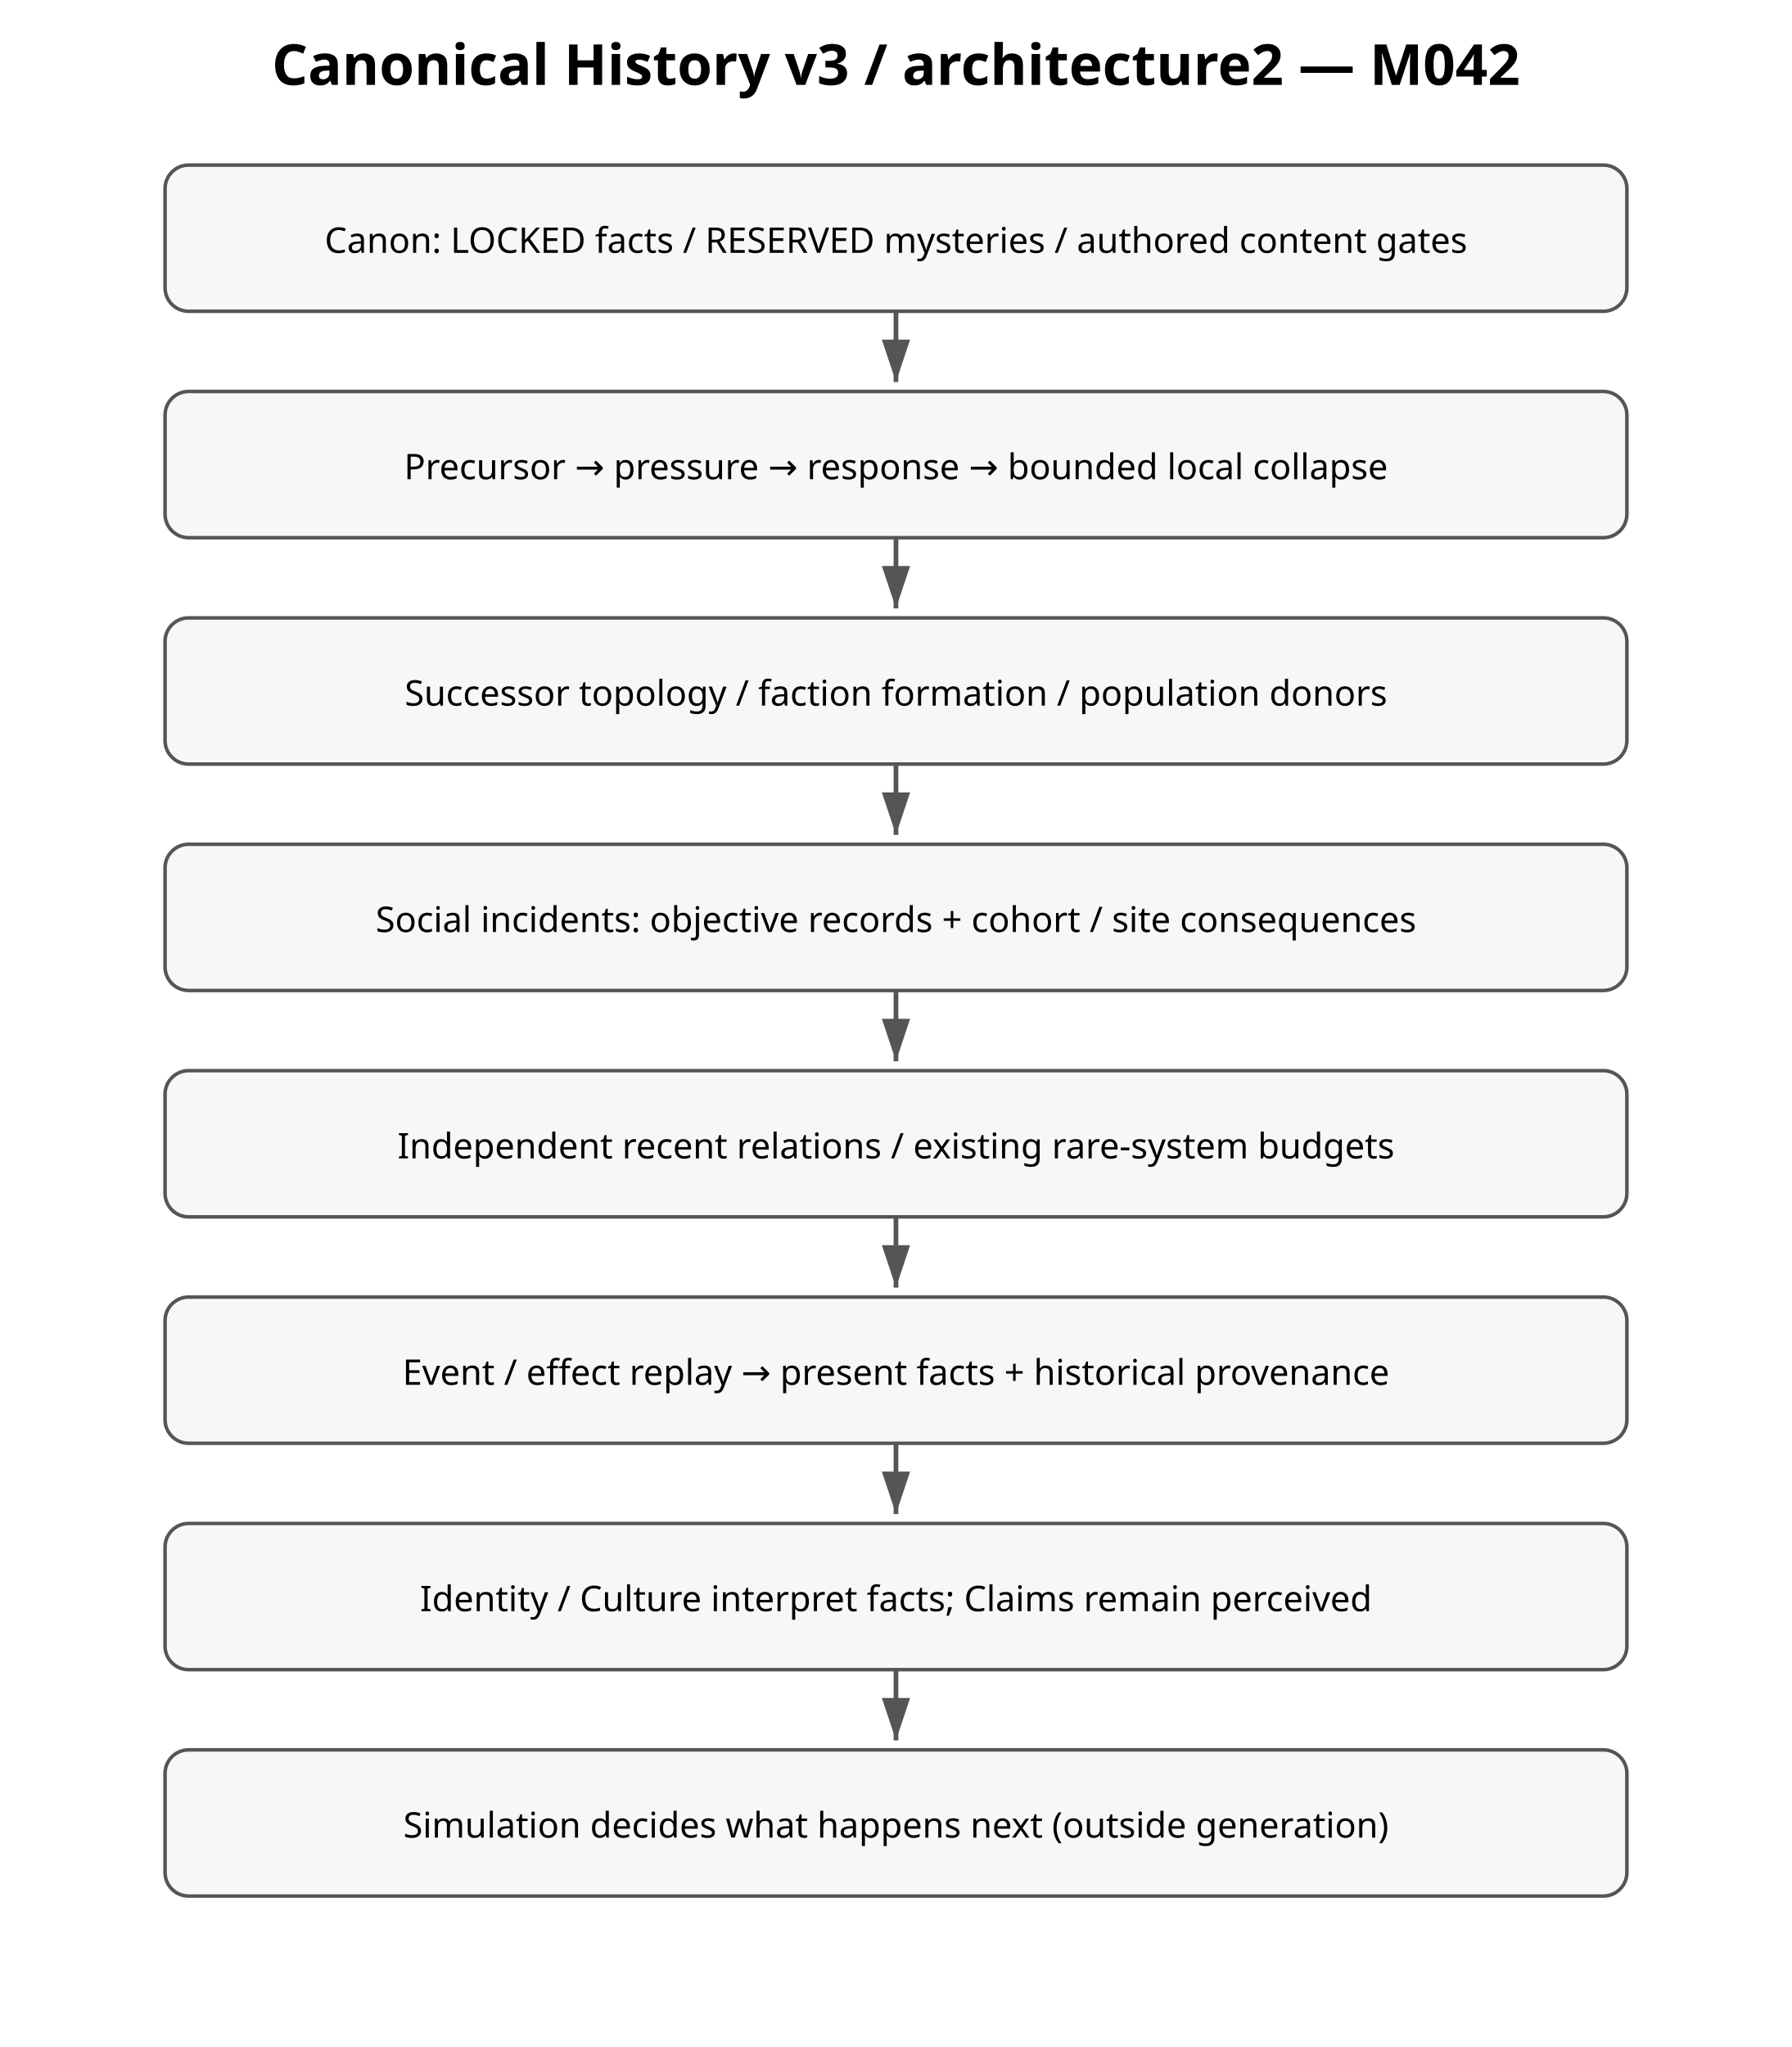
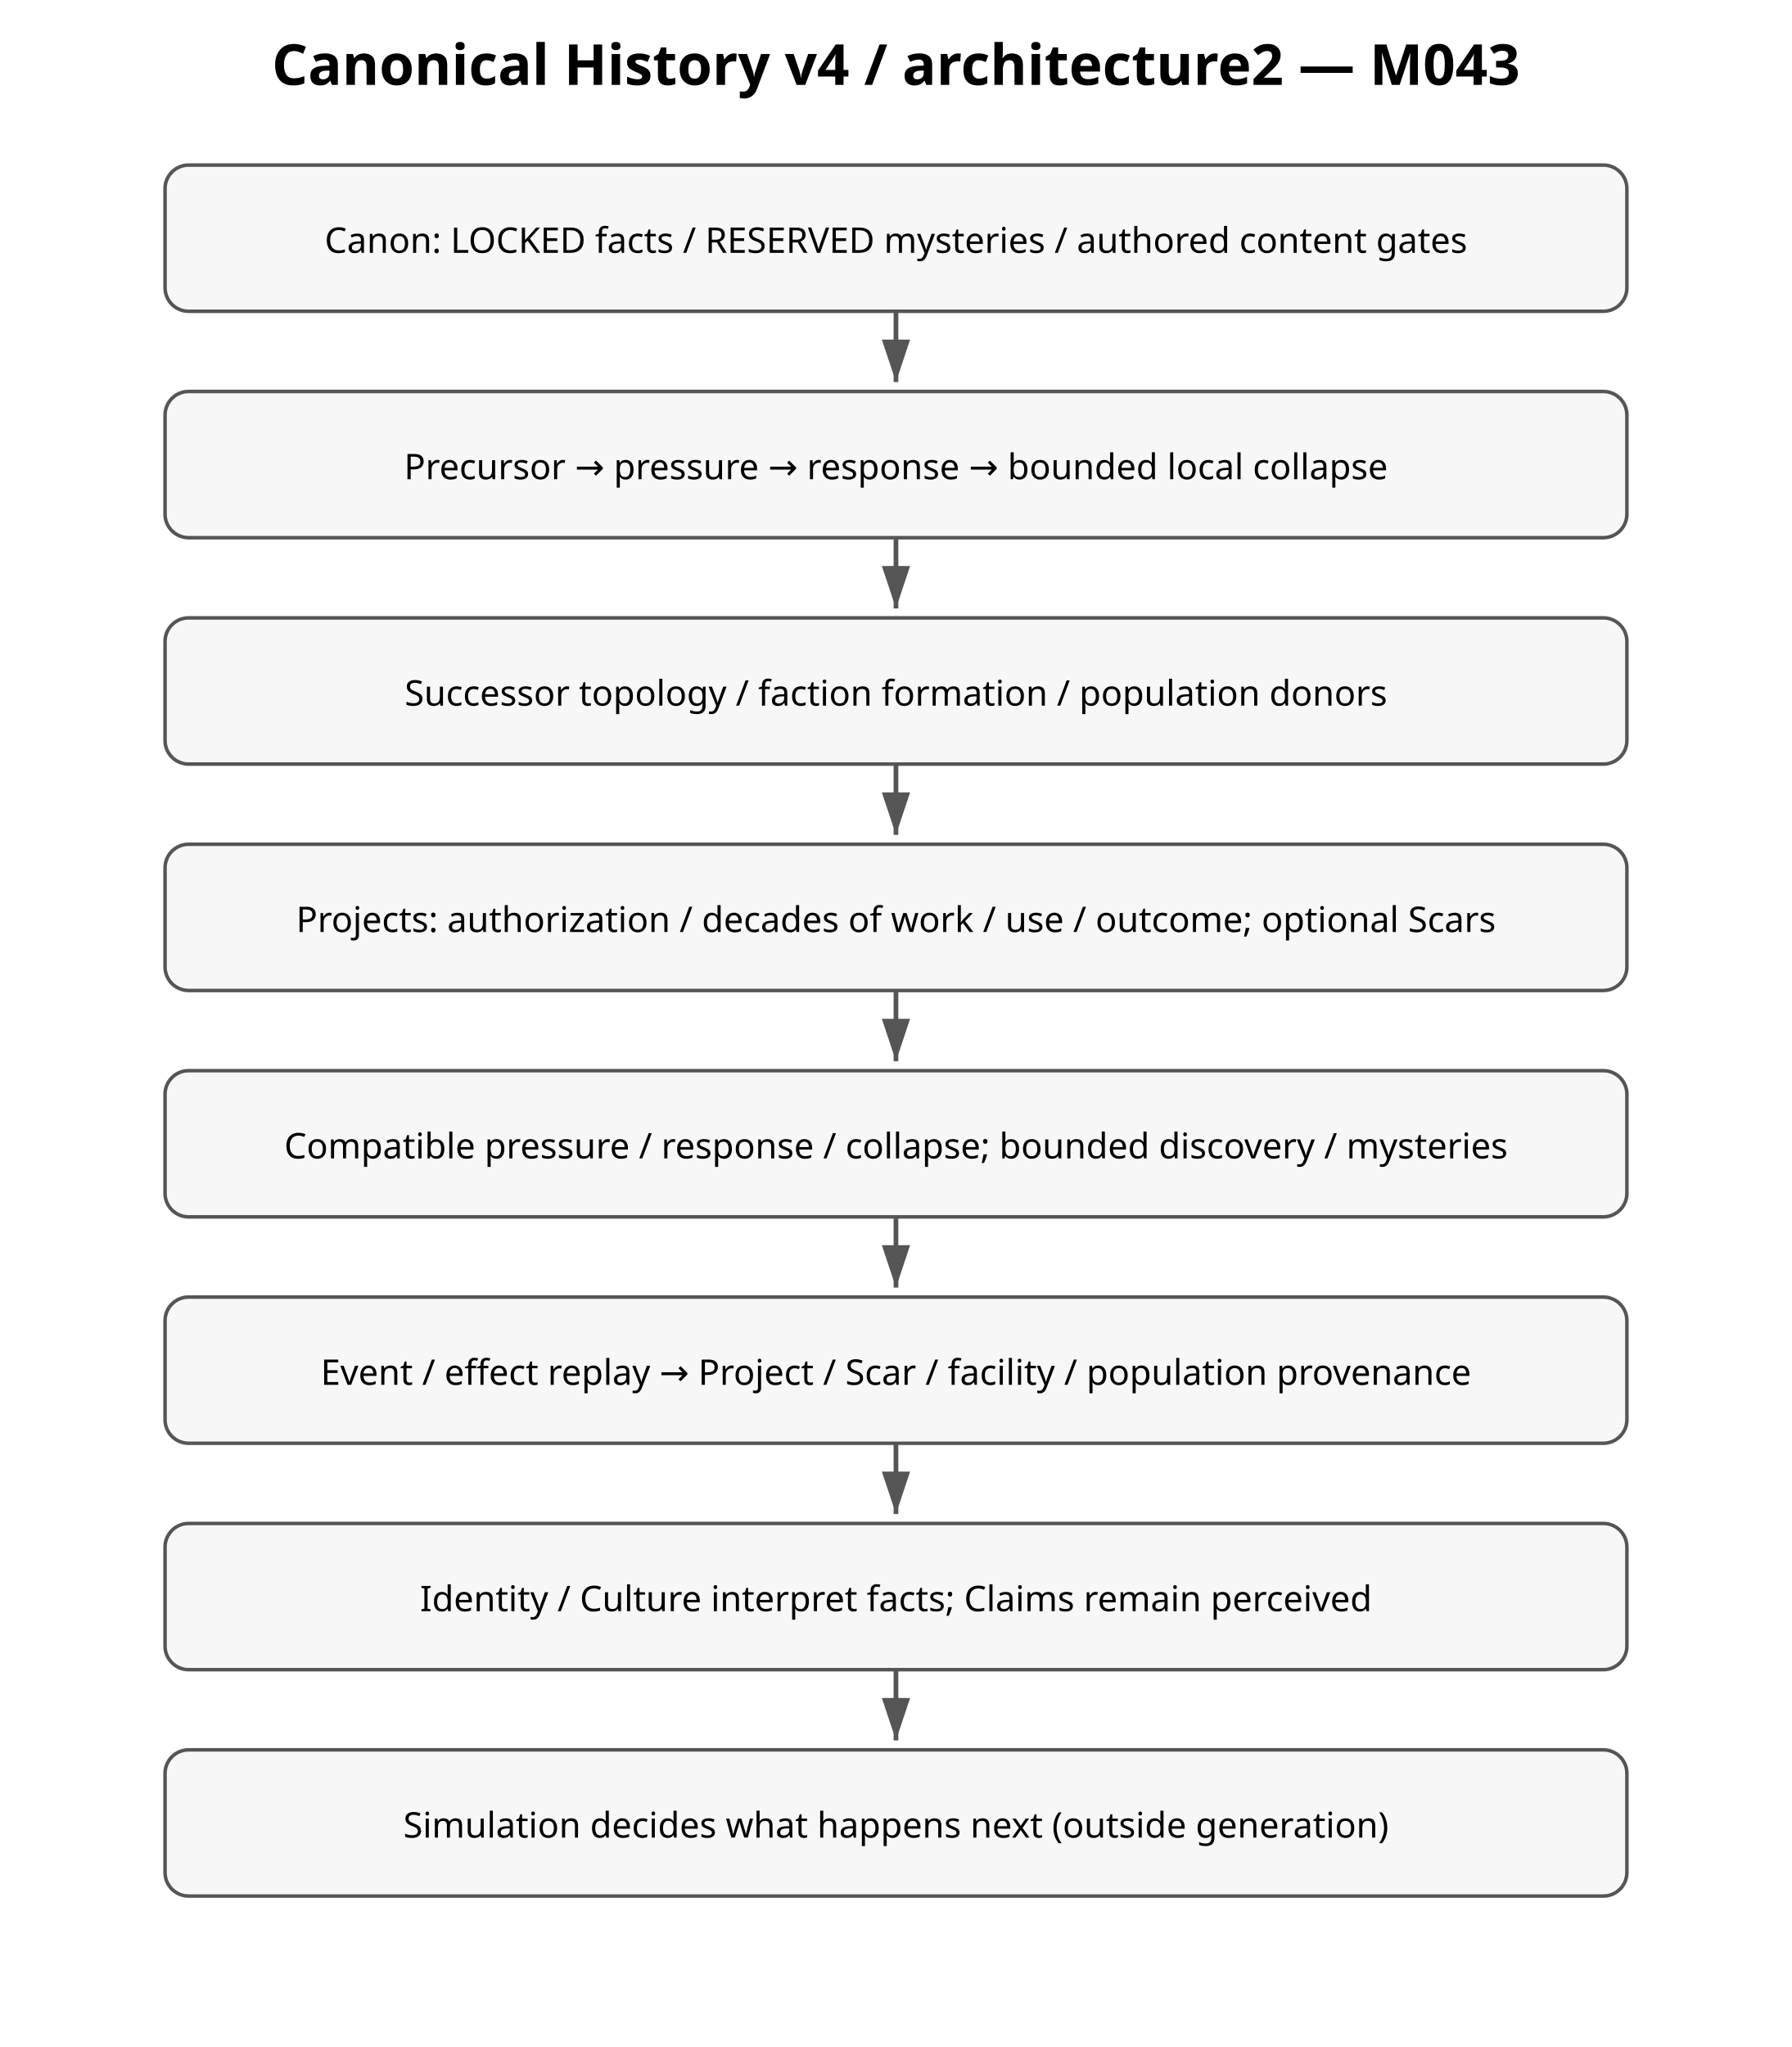
<svg xmlns="http://www.w3.org/2000/svg" width="760" height="868" viewBox="0 0 760 868">
  <defs>
    <marker id="a" markerWidth="10" markerHeight="10" refX="9" refY="3" orient="auto">
      <path d="M0,0 L0,6 L9,3 z" fill="#555" />
    </marker>
  </defs>
  <rect width="100%" height="100%" fill="white" />
-   <text x="380" y="36" text-anchor="middle" font-family="sans-serif" font-size="24" font-weight="700">Canonical History v3 / architecture2 — M042</text>
+   <text x="380" y="36" text-anchor="middle" font-family="sans-serif" font-size="24" font-weight="700">Canonical History v4 / architecture2 — M043</text>
  <rect x="70" y="70" width="620" height="62" rx="10" fill="#f7f7f8" stroke="#555" stroke-width="1.5" />
  <text x="380" y="102.0" text-anchor="middle" dominant-baseline="middle" font-family="sans-serif" font-size="15">Canon: LOCKED facts / RESERVED mysteries / authored content gates</text>
  <rect x="70" y="166" width="620" height="62" rx="10" fill="#f7f7f8" stroke="#555" stroke-width="1.5" />
  <text x="380" y="198.0" text-anchor="middle" dominant-baseline="middle" font-family="sans-serif" font-size="15">Precursor → pressure → response → bounded local collapse</text>
  <line x1="380" y1="132" x2="380" y2="162" stroke="#555" stroke-width="2" marker-end="url(#a)" />
  <rect x="70" y="262" width="620" height="62" rx="10" fill="#f7f7f8" stroke="#555" stroke-width="1.5" />
  <text x="380" y="294.0" text-anchor="middle" dominant-baseline="middle" font-family="sans-serif" font-size="15">Successor topology / faction formation / population donors</text>
  <line x1="380" y1="228" x2="380" y2="258" stroke="#555" stroke-width="2" marker-end="url(#a)" />
  <rect x="70" y="358" width="620" height="62" rx="10" fill="#f7f7f8" stroke="#555" stroke-width="1.5" />
-   <text x="380" y="390.0" text-anchor="middle" dominant-baseline="middle" font-family="sans-serif" font-size="15">Social incidents: objective records + cohort / site consequences</text>
+   <text x="380" y="390.0" text-anchor="middle" dominant-baseline="middle" font-family="sans-serif" font-size="15">Projects: authorization / decades of work / use / outcome; optional Scars</text>
  <line x1="380" y1="324" x2="380" y2="354" stroke="#555" stroke-width="2" marker-end="url(#a)" />
  <rect x="70" y="454" width="620" height="62" rx="10" fill="#f7f7f8" stroke="#555" stroke-width="1.5" />
-   <text x="380" y="486.0" text-anchor="middle" dominant-baseline="middle" font-family="sans-serif" font-size="15">Independent recent relations / existing rare-system budgets</text>
+   <text x="380" y="486.0" text-anchor="middle" dominant-baseline="middle" font-family="sans-serif" font-size="15">Compatible pressure / response / collapse; bounded discovery / mysteries</text>
  <line x1="380" y1="420" x2="380" y2="450" stroke="#555" stroke-width="2" marker-end="url(#a)" />
  <rect x="70" y="550" width="620" height="62" rx="10" fill="#f7f7f8" stroke="#555" stroke-width="1.5" />
-   <text x="380" y="582.0" text-anchor="middle" dominant-baseline="middle" font-family="sans-serif" font-size="15">Event / effect replay → present facts + historical provenance</text>
+   <text x="380" y="582.0" text-anchor="middle" dominant-baseline="middle" font-family="sans-serif" font-size="15">Event / effect replay → Project / Scar / facility / population provenance</text>
  <line x1="380" y1="516" x2="380" y2="546" stroke="#555" stroke-width="2" marker-end="url(#a)" />
  <rect x="70" y="646" width="620" height="62" rx="10" fill="#f7f7f8" stroke="#555" stroke-width="1.5" />
  <text x="380" y="678.0" text-anchor="middle" dominant-baseline="middle" font-family="sans-serif" font-size="15">Identity / Culture interpret facts; Claims remain perceived</text>
  <line x1="380" y1="612" x2="380" y2="642" stroke="#555" stroke-width="2" marker-end="url(#a)" />
  <rect x="70" y="742" width="620" height="62" rx="10" fill="#f7f7f8" stroke="#555" stroke-width="1.5" />
  <text x="380" y="774.0" text-anchor="middle" dominant-baseline="middle" font-family="sans-serif" font-size="15">Simulation decides what happens next (outside generation)</text>
  <line x1="380" y1="708" x2="380" y2="738" stroke="#555" stroke-width="2" marker-end="url(#a)" />
</svg>
